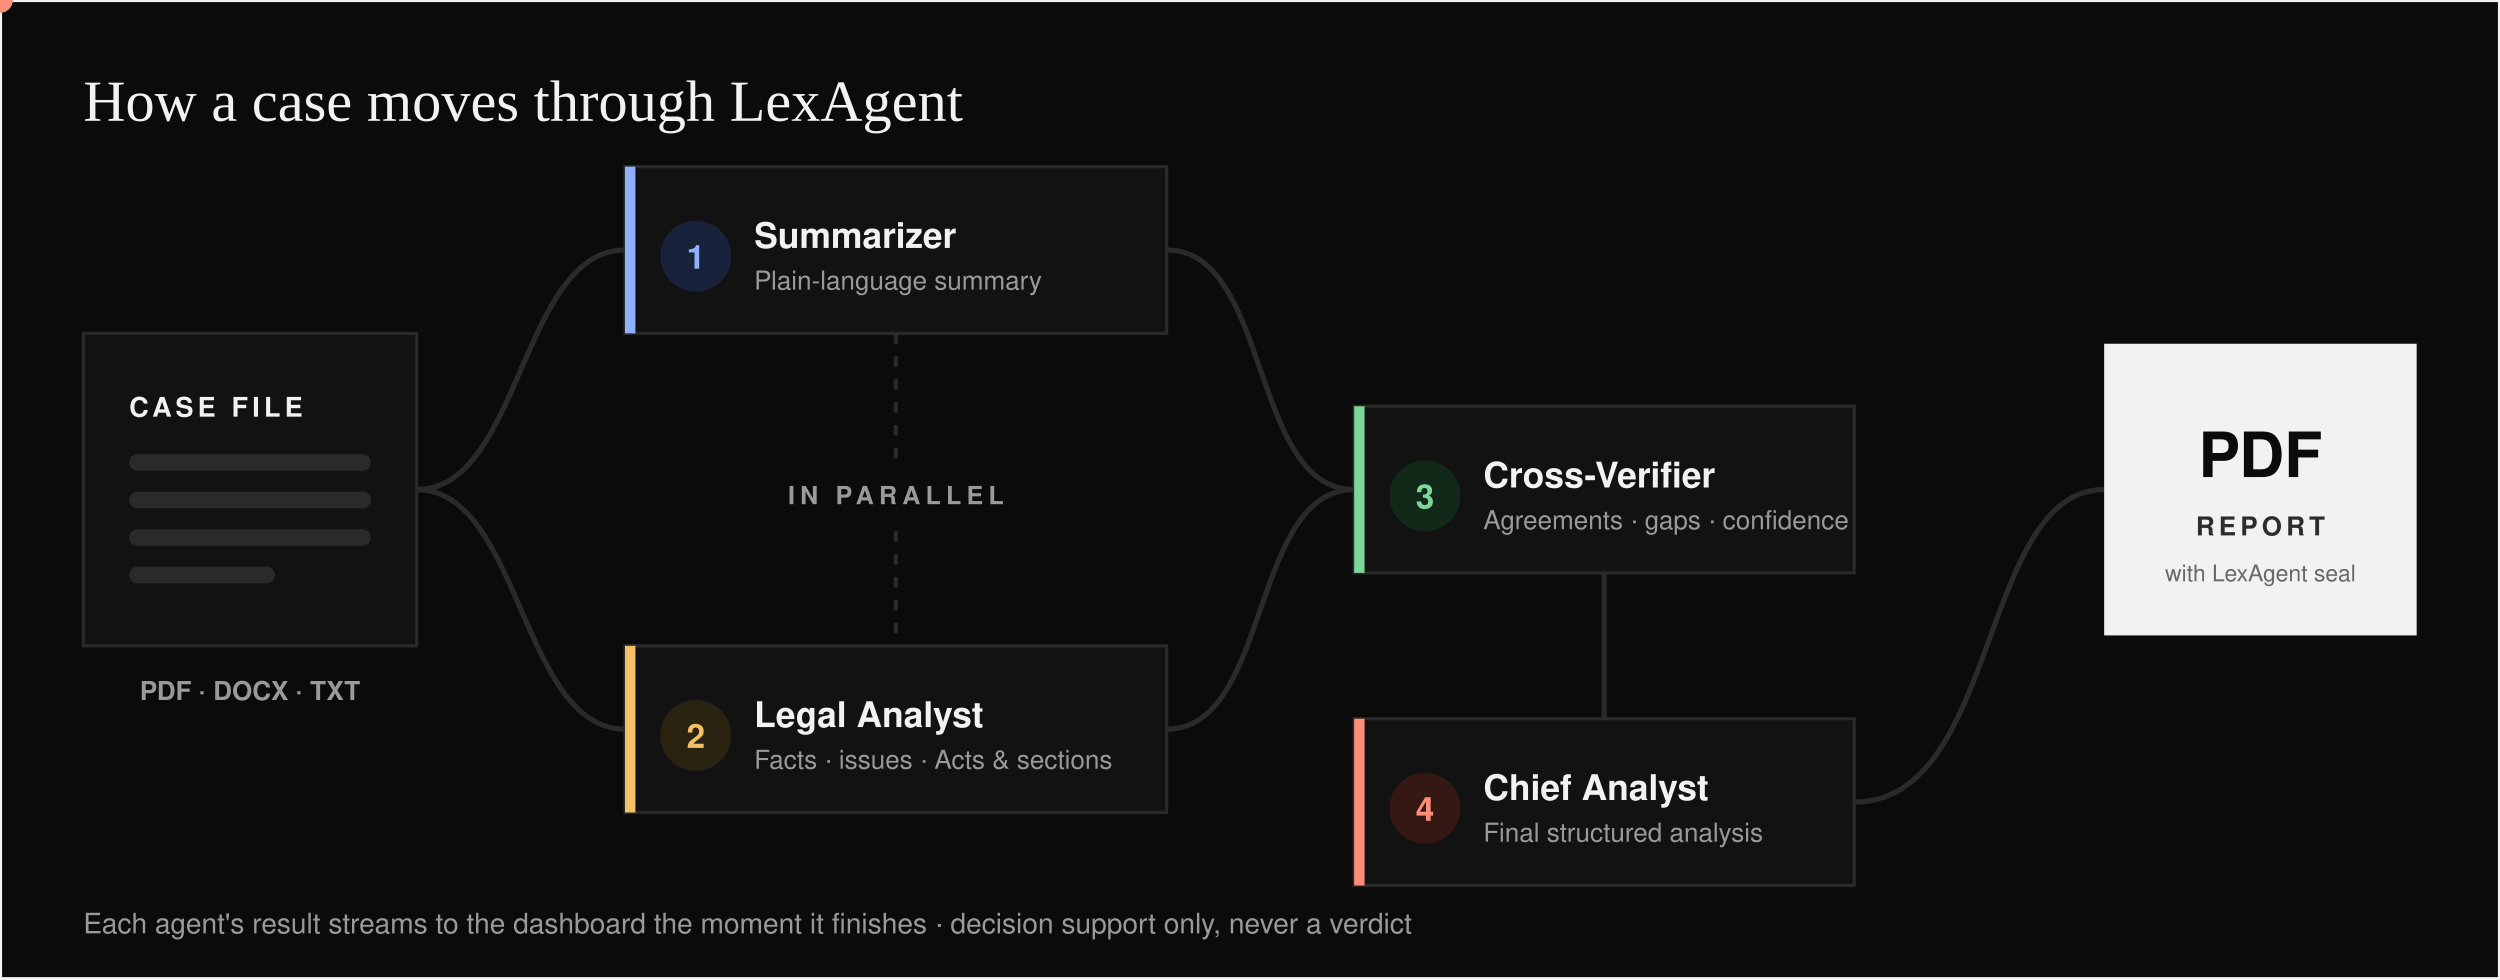
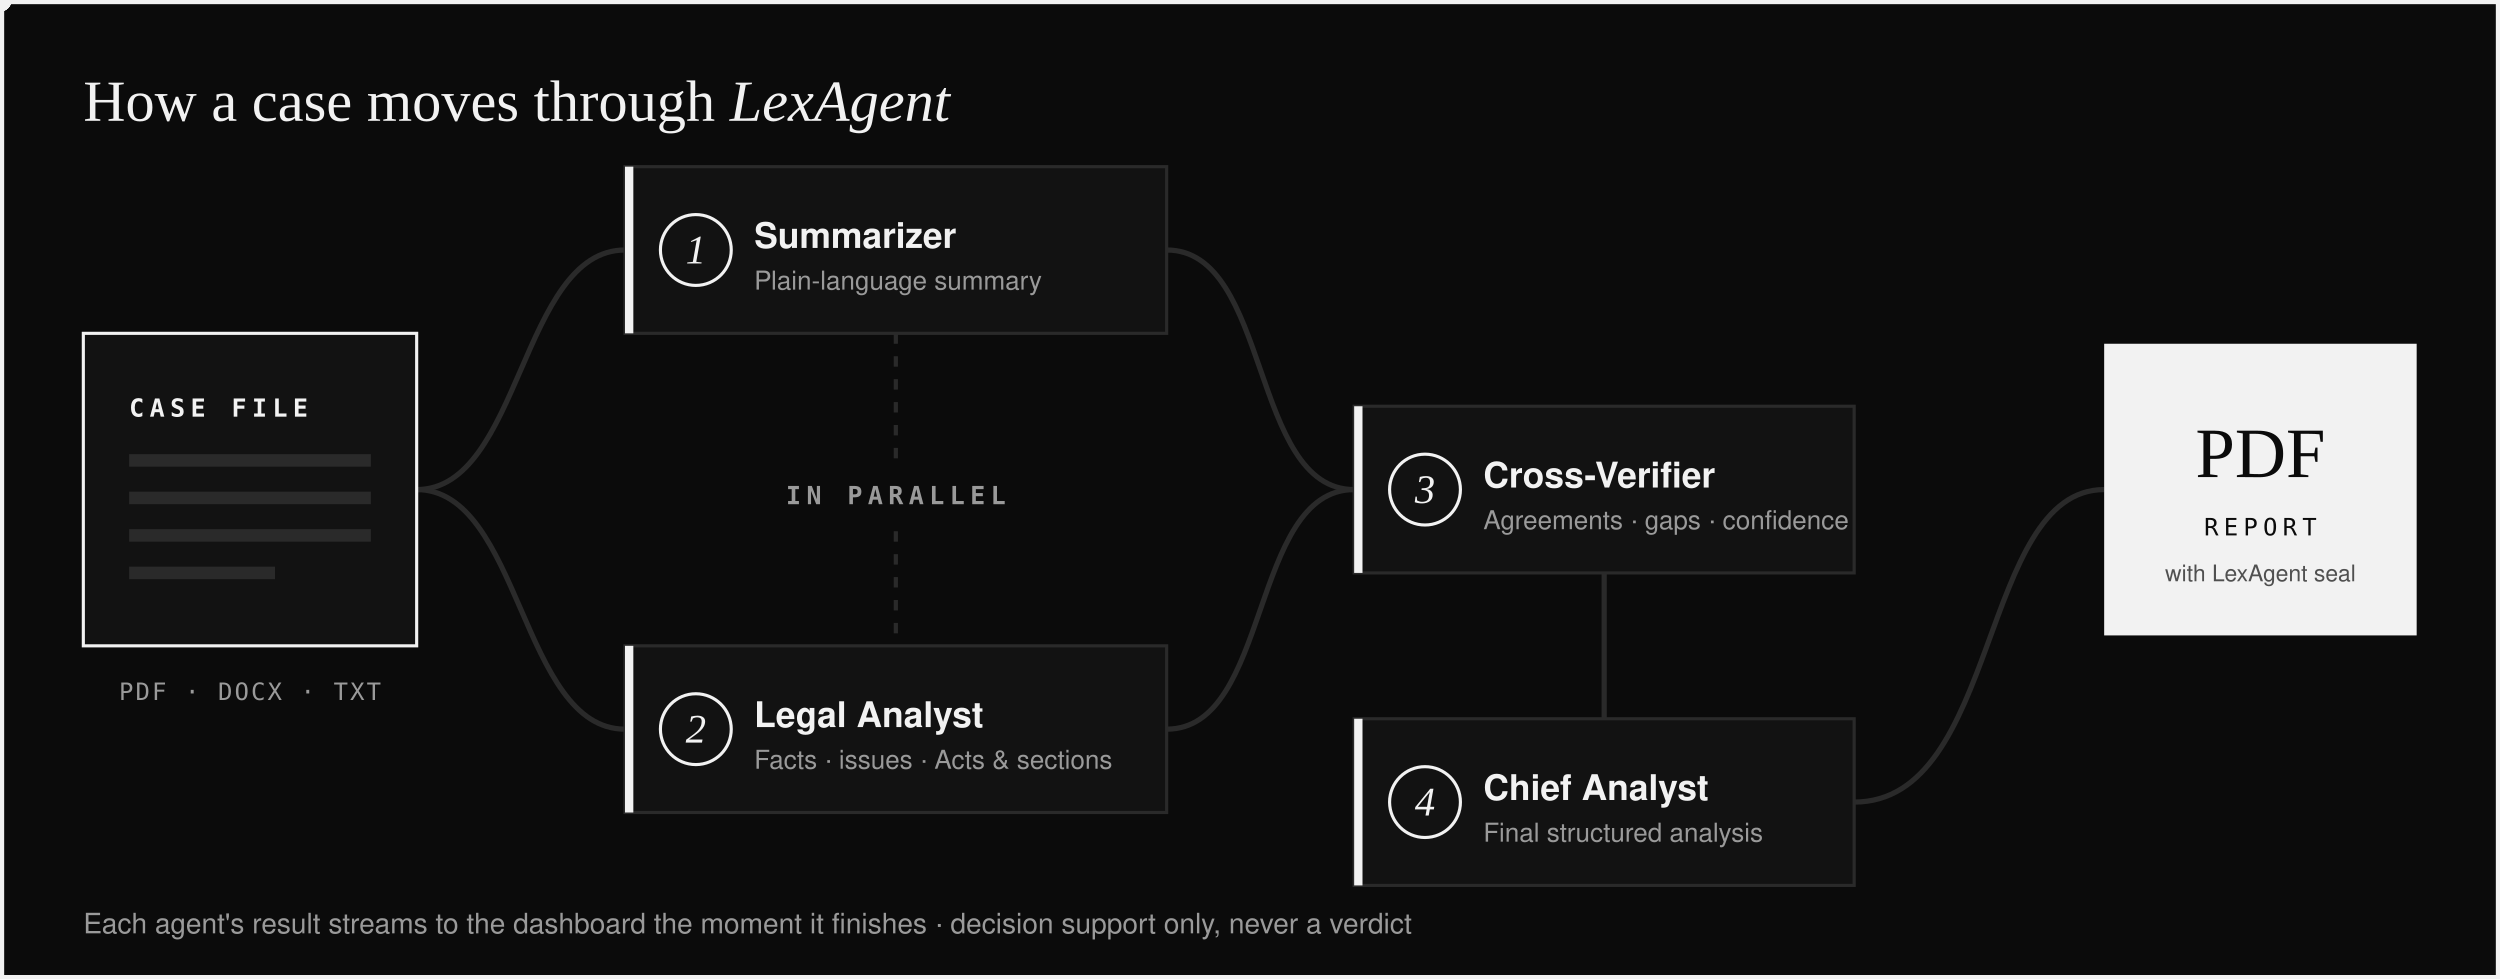
<svg xmlns="http://www.w3.org/2000/svg" width="1200" height="470" viewBox="0 0 1200 470" role="img" aria-label="LexAgent pipeline: document to two parallel agents, a cross-verifier, a chief analyst and a PDF report">
-   <rect width="1200" height="470" fill="#0b0b0b" stroke="#f2f2f2" stroke-width="2" />
+   <rect x="1" y="1" width="1198" height="468" fill="#0b0b0b" stroke="#f2f2f2" stroke-width="2" />
  <path d="M200 235 C 250 235, 250 120, 300 120" fill="none" stroke="#2a2a2a" stroke-width="2.5" />
-   <circle r="6" fill="#8fb0ff">
+   <circle r="5.5" fill="#f2f2f2">
    <animateMotion dur="2.2s" begin="0s" repeatCount="indefinite" path="M200 235 C 250 235, 250 120, 300 120" />
  </circle>
  <path d="M200 235 C 250 235, 250 350, 300 350" fill="none" stroke="#2a2a2a" stroke-width="2.5" />
-   <circle r="6" fill="#f3c065">
+   <circle r="5.5" fill="#f2f2f2">
    <animateMotion dur="2.2s" begin="0.25s" repeatCount="indefinite" path="M200 235 C 250 235, 250 350, 300 350" />
  </circle>
  <path d="M560 120 C 610 120, 600 235, 650 235" fill="none" stroke="#2a2a2a" stroke-width="2.5" />
-   <circle r="6" fill="#8fb0ff">
+   <circle r="5.5" fill="#f2f2f2">
    <animateMotion dur="2.2s" begin="1.1s" repeatCount="indefinite" path="M560 120 C 610 120, 600 235, 650 235" />
  </circle>
  <path d="M560 350 C 610 350, 600 235, 650 235" fill="none" stroke="#2a2a2a" stroke-width="2.5" />
-   <circle r="6" fill="#f3c065">
+   <circle r="5.5" fill="#f2f2f2">
    <animateMotion dur="2.2s" begin="1.35s" repeatCount="indefinite" path="M560 350 C 610 350, 600 235, 650 235" />
  </circle>
+   <path d="M770 275 L770 345" fill="none" stroke="#2a2a2a" stroke-width="2.5" />
+   <circle r="5.5" fill="#f2f2f2">
+     <animateMotion dur="1.6s" begin="2.4s" repeatCount="indefinite" path="M770 275 L770 345" />
+   </circle>
+   <path d="M890 385 C 960 385, 950 235, 1010 235" fill="none" stroke="#2a2a2a" stroke-width="2.5" />
+   <circle r="5.5" fill="#f2f2f2">
+     <animateMotion dur="1.8s" begin="3s" repeatCount="indefinite" path="M890 385 C 960 385, 950 235, 1010 235" />
+   </circle>
  <g transform="translate(40 160)">
-     <rect width="160" height="150" fill="#121212" stroke="#2a2a2a" stroke-width="1.5" />
-     <text x="22" y="40" font-family="'Segoe UI', Helvetica, Arial, sans-serif" font-size="13" font-weight="800" letter-spacing="2" fill="#f2f2f2">CASE FILE</text>
-     <rect x="22" y="58" width="116" height="8" rx="4" fill="#2a2a2a" />
-     <rect x="22" y="76" width="116" height="8" rx="4" fill="#2a2a2a" />
-     <rect x="22" y="94" width="116" height="8" rx="4" fill="#2a2a2a" />
-     <rect x="22" y="112" width="70" height="8" rx="4" fill="#2a2a2a" />
-     <text x="80" y="176" text-anchor="middle" font-family="'Segoe UI', Helvetica, Arial, sans-serif" font-size="12.5" font-weight="600" fill="#9a9a9a">PDF · DOCX · TXT</text>
+     <rect width="160" height="150" fill="#121212" stroke="#f2f2f2" stroke-width="1.5" />
+     <text x="22" y="40" font-family="'Cascadia Mono', Consolas, 'SF Mono', Menlo, monospace" font-size="12" font-weight="600" letter-spacing="2.6" fill="#f2f2f2">CASE FILE</text>
+     <rect x="22" y="58" width="116" height="6" fill="#2a2a2a" />
+     <rect x="22" y="76" width="116" height="6" fill="#2a2a2a" />
+     <rect x="22" y="94" width="116" height="6" fill="#2a2a2a" />
+     <rect x="22" y="112" width="70" height="6" fill="#2a2a2a" />
+     <text x="80" y="176" text-anchor="middle" font-family="'Cascadia Mono', Consolas, 'SF Mono', Menlo, monospace" font-size="11.5" letter-spacing="1" fill="#9a9a9a">PDF · DOCX · TXT</text>
  </g>
-   <text x="430" y="242" text-anchor="middle" font-family="'Segoe UI', Helvetica, Arial, sans-serif" font-size="12" font-weight="800" letter-spacing="2.5" fill="#9a9a9a">IN PARALLEL</text>
+   <text x="430" y="242" font-family="'Cascadia Mono', Consolas, 'SF Mono', Menlo, monospace" font-size="12" font-weight="600" letter-spacing="2.6" fill="#9a9a9a" text-anchor="middle">IN PARALLEL</text>
  <path d="M430 160 L430 220 M430 255 L430 312" stroke="#2a2a2a" stroke-width="2" stroke-dasharray="5 6" />
  <g transform="translate(300 80)">
    <rect width="260" height="80" fill="#121212" stroke="#2a2a2a" stroke-width="1.5" />
-     <rect width="5" height="80" fill="#8fb0ff" />
-     <circle cx="34" cy="43" r="17" fill="#18223a" />
-     <text x="34" y="49" text-anchor="middle" font-family="'Segoe UI', Helvetica, Arial, sans-serif" font-size="16" font-weight="800" fill="#8fb0ff">1</text>
-     <text x="62" y="39" font-family="'Segoe UI', Helvetica, Arial, sans-serif" font-size="17" font-weight="700" fill="#f2f2f2">Summarizer</text>
-     <text x="62" y="59" font-family="'Segoe UI', Helvetica, Arial, sans-serif" font-size="12.5" fill="#9a9a9a">Plain-language summary</text>
+     <rect width="4" height="80" fill="#f2f2f2" />
+     <circle cx="34" cy="40" r="17" fill="none" stroke="#f2f2f2" stroke-width="1.5" />
+     <text x="34" y="46.46" text-anchor="middle" font-family="Georgia, 'Times New Roman', serif" font-style="italic" font-size="19.55" fill="#f2f2f2">1</text>
+     <text x="62" y="39" font-family="'Segoe UI', Helvetica, Arial, 'Nirmala UI', 'Noto Sans Devanagari', sans-serif" font-size="17" font-weight="700" fill="#f2f2f2">Summarizer</text>
+     <text x="62" y="59" font-family="'Segoe UI', Helvetica, Arial, 'Nirmala UI', 'Noto Sans Devanagari', sans-serif" font-size="12.5" fill="#9a9a9a">Plain-language summary</text>
  </g>
  <g transform="translate(300 310)">
    <rect width="260" height="80" fill="#121212" stroke="#2a2a2a" stroke-width="1.5" />
-     <rect width="5" height="80" fill="#f3c065" />
-     <circle cx="34" cy="43" r="17" fill="#2b2312" />
-     <text x="34" y="49" text-anchor="middle" font-family="'Segoe UI', Helvetica, Arial, sans-serif" font-size="16" font-weight="800" fill="#f3c065">2</text>
-     <text x="62" y="39" font-family="'Segoe UI', Helvetica, Arial, sans-serif" font-size="17" font-weight="700" fill="#f2f2f2">Legal Analyst</text>
-     <text x="62" y="59" font-family="'Segoe UI', Helvetica, Arial, sans-serif" font-size="12.5" fill="#9a9a9a">Facts · issues · Acts &amp; sections</text>
+     <rect width="4" height="80" fill="#f2f2f2" />
+     <circle cx="34" cy="40" r="17" fill="none" stroke="#f2f2f2" stroke-width="1.5" />
+     <text x="34" y="46.46" text-anchor="middle" font-family="Georgia, 'Times New Roman', serif" font-style="italic" font-size="19.55" fill="#f2f2f2">2</text>
+     <text x="62" y="39" font-family="'Segoe UI', Helvetica, Arial, 'Nirmala UI', 'Noto Sans Devanagari', sans-serif" font-size="17" font-weight="700" fill="#f2f2f2">Legal Analyst</text>
+     <text x="62" y="59" font-family="'Segoe UI', Helvetica, Arial, 'Nirmala UI', 'Noto Sans Devanagari', sans-serif" font-size="12.5" fill="#9a9a9a">Facts · issues · Acts &amp; sections</text>
  </g>
  <g transform="translate(650 195)">
    <rect width="240" height="80" fill="#121212" stroke="#2a2a2a" stroke-width="1.5" />
-     <rect width="5" height="80" fill="#7fd69b" />
-     <circle cx="34" cy="43" r="17" fill="#12291a" />
-     <text x="34" y="49" text-anchor="middle" font-family="'Segoe UI', Helvetica, Arial, sans-serif" font-size="16" font-weight="800" fill="#7fd69b">3</text>
-     <text x="62" y="39" font-family="'Segoe UI', Helvetica, Arial, sans-serif" font-size="17" font-weight="700" fill="#f2f2f2">Cross-Verifier</text>
-     <text x="62" y="59" font-family="'Segoe UI', Helvetica, Arial, sans-serif" font-size="12.5" fill="#9a9a9a">Agreements · gaps · confidence</text>
+     <rect width="4" height="80" fill="#f2f2f2" />
+     <circle cx="34" cy="40" r="17" fill="none" stroke="#f2f2f2" stroke-width="1.5" />
+     <text x="34" y="46.46" text-anchor="middle" font-family="Georgia, 'Times New Roman', serif" font-style="italic" font-size="19.55" fill="#f2f2f2">3</text>
+     <text x="62" y="39" font-family="'Segoe UI', Helvetica, Arial, 'Nirmala UI', 'Noto Sans Devanagari', sans-serif" font-size="17" font-weight="700" fill="#f2f2f2">Cross-Verifier</text>
+     <text x="62" y="59" font-family="'Segoe UI', Helvetica, Arial, 'Nirmala UI', 'Noto Sans Devanagari', sans-serif" font-size="12.5" fill="#9a9a9a">Agreements · gaps · confidence</text>
  </g>
-   <path d="M770 275 L770 345" fill="none" stroke="#2a2a2a" stroke-width="2.5" />
-   <circle r="6" fill="#7fd69b">
-     <animateMotion dur="1.6s" begin="2.4s" repeatCount="indefinite" path="M770 275 L770 345" />
-   </circle>
  <g transform="translate(650 345)">
    <rect width="240" height="80" fill="#121212" stroke="#2a2a2a" stroke-width="1.5" />
-     <rect width="5" height="80" fill="#ff8e78" />
-     <circle cx="34" cy="43" r="17" fill="#351813" />
-     <text x="34" y="49" text-anchor="middle" font-family="'Segoe UI', Helvetica, Arial, sans-serif" font-size="16" font-weight="800" fill="#ff8e78">4</text>
-     <text x="62" y="39" font-family="'Segoe UI', Helvetica, Arial, sans-serif" font-size="17" font-weight="700" fill="#f2f2f2">Chief Analyst</text>
-     <text x="62" y="59" font-family="'Segoe UI', Helvetica, Arial, sans-serif" font-size="12.5" fill="#9a9a9a">Final structured analysis</text>
+     <rect width="4" height="80" fill="#f2f2f2" />
+     <circle cx="34" cy="40" r="17" fill="none" stroke="#f2f2f2" stroke-width="1.5" />
+     <text x="34" y="46.46" text-anchor="middle" font-family="Georgia, 'Times New Roman', serif" font-style="italic" font-size="19.55" fill="#f2f2f2">4</text>
+     <text x="62" y="39" font-family="'Segoe UI', Helvetica, Arial, 'Nirmala UI', 'Noto Sans Devanagari', sans-serif" font-size="17" font-weight="700" fill="#f2f2f2">Chief Analyst</text>
+     <text x="62" y="59" font-family="'Segoe UI', Helvetica, Arial, 'Nirmala UI', 'Noto Sans Devanagari', sans-serif" font-size="12.5" fill="#9a9a9a">Final structured analysis</text>
  </g>
-   <path d="M890 385 C 960 385, 950 235, 1010 235" fill="none" stroke="#2a2a2a" stroke-width="2.5" />
-   <circle r="6" fill="#ff8e78">
-     <animateMotion dur="1.8s" begin="3s" repeatCount="indefinite" path="M890 385 C 960 385, 950 235, 1010 235" />
-   </circle>
  <g transform="translate(1010 165)">
    <rect width="150" height="140" fill="#f2f2f2" />
-     <text x="75" y="64" text-anchor="middle" font-family="'Segoe UI', Helvetica, Arial, sans-serif" font-size="30" font-weight="800" fill="#0b0b0b">PDF</text>
-     <text x="75" y="92" text-anchor="middle" font-family="'Segoe UI', Helvetica, Arial, sans-serif" font-size="12.5" font-weight="700" letter-spacing="2" fill="#0b0b0b" opacity="0.85">REPORT</text>
-     <text x="75" y="114" text-anchor="middle" font-family="'Segoe UI', Helvetica, Arial, sans-serif" font-size="11" fill="#0b0b0b" opacity="0.6">with LexAgent seal</text>
+     <text x="75" y="64" text-anchor="middle" font-family="Georgia, 'Times New Roman', serif" font-size="34" fill="#0b0b0b">PDF</text>
+     <text x="75" y="92" text-anchor="middle" font-family="'Cascadia Mono', Consolas, 'SF Mono', Menlo, monospace" font-size="11.5" letter-spacing="2.5" fill="#0b0b0b">REPORT</text>
+     <text x="75" y="114" text-anchor="middle" font-family="'Segoe UI', Helvetica, Arial, 'Nirmala UI', 'Noto Sans Devanagari', sans-serif" font-size="11" fill="#0b0b0b" opacity="0.7">with LexAgent seal</text>
  </g>
-   <text x="40" y="58" font-family="Georgia, 'Times New Roman', serif" font-size="28" fill="#f2f2f2">How a case moves through LexAgent</text>
-   <text x="40" y="448" font-family="'Segoe UI', Helvetica, Arial, sans-serif" font-size="13.5" fill="#9a9a9a">Each agent's result streams to the dashboard the moment it finishes · decision support only, never a verdict</text>
+   <text x="40" y="58" font-family="Georgia, 'Times New Roman', serif" font-size="28" fill="#f2f2f2">How a case moves through <tspan font-style="italic">LexAgent</tspan>
+   </text>
+   <text x="40" y="448" font-family="'Segoe UI', Helvetica, Arial, 'Nirmala UI', 'Noto Sans Devanagari', sans-serif" font-size="13.5" fill="#9a9a9a">Each agent's result streams to the dashboard the moment it finishes · decision support only, never a verdict</text>
</svg>
